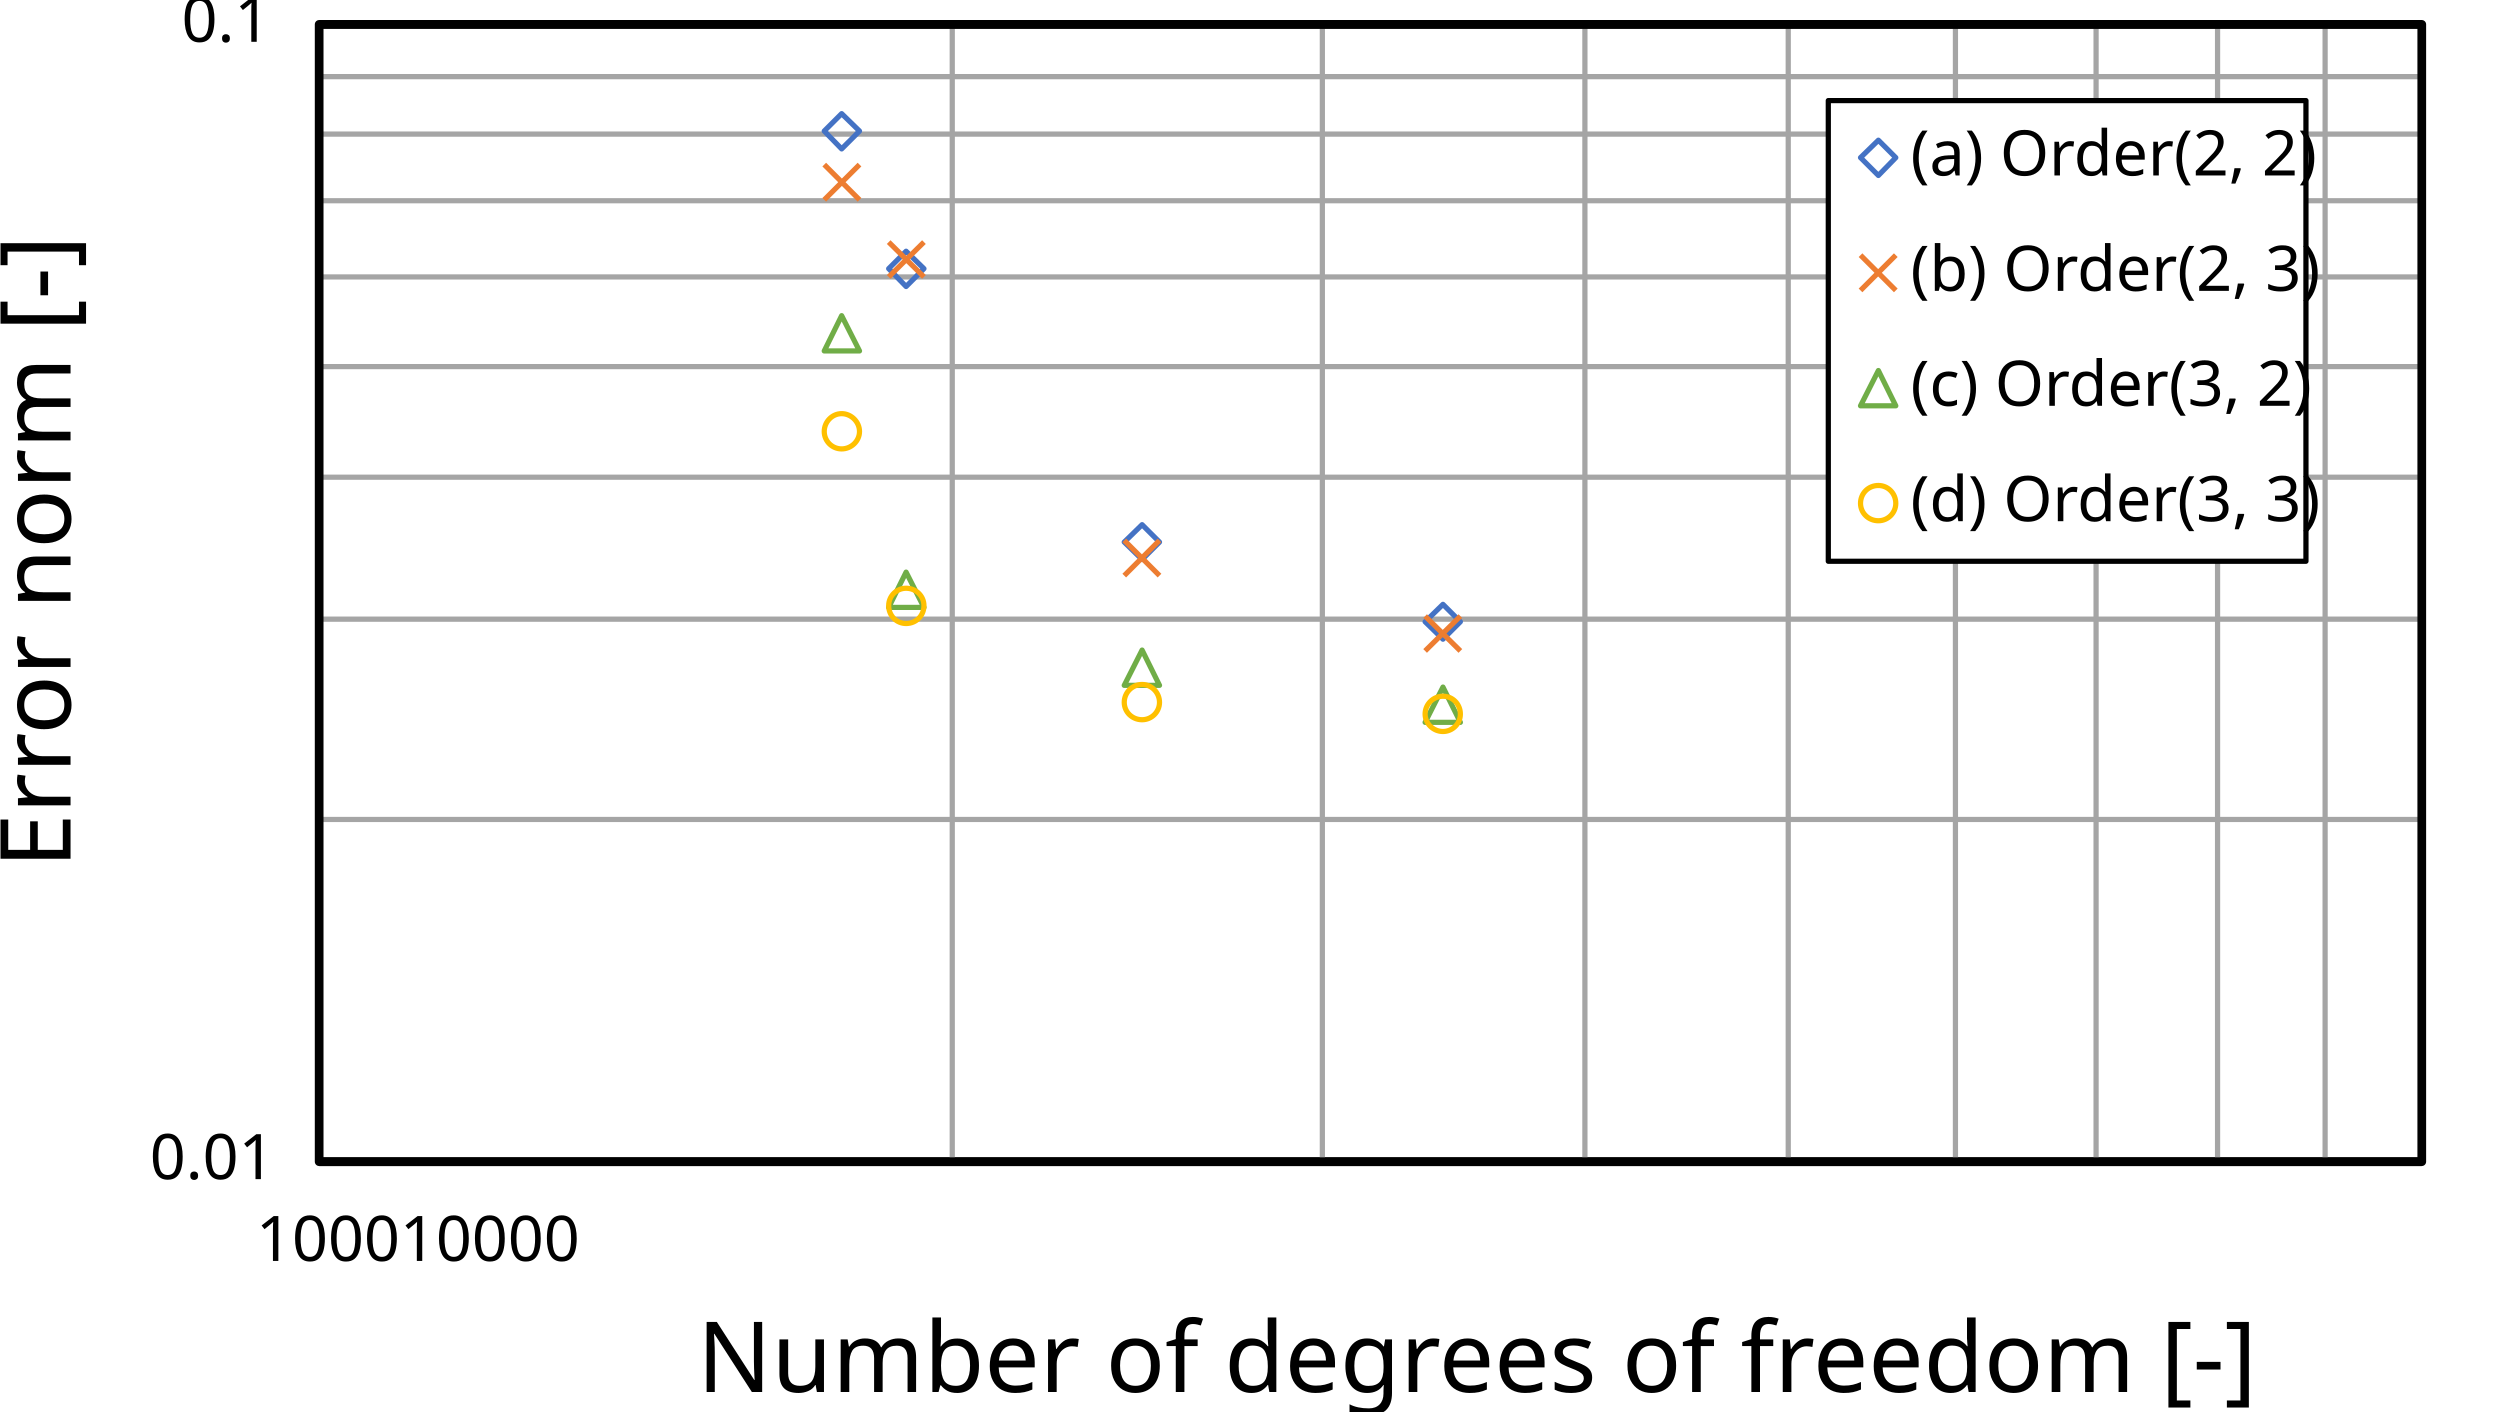
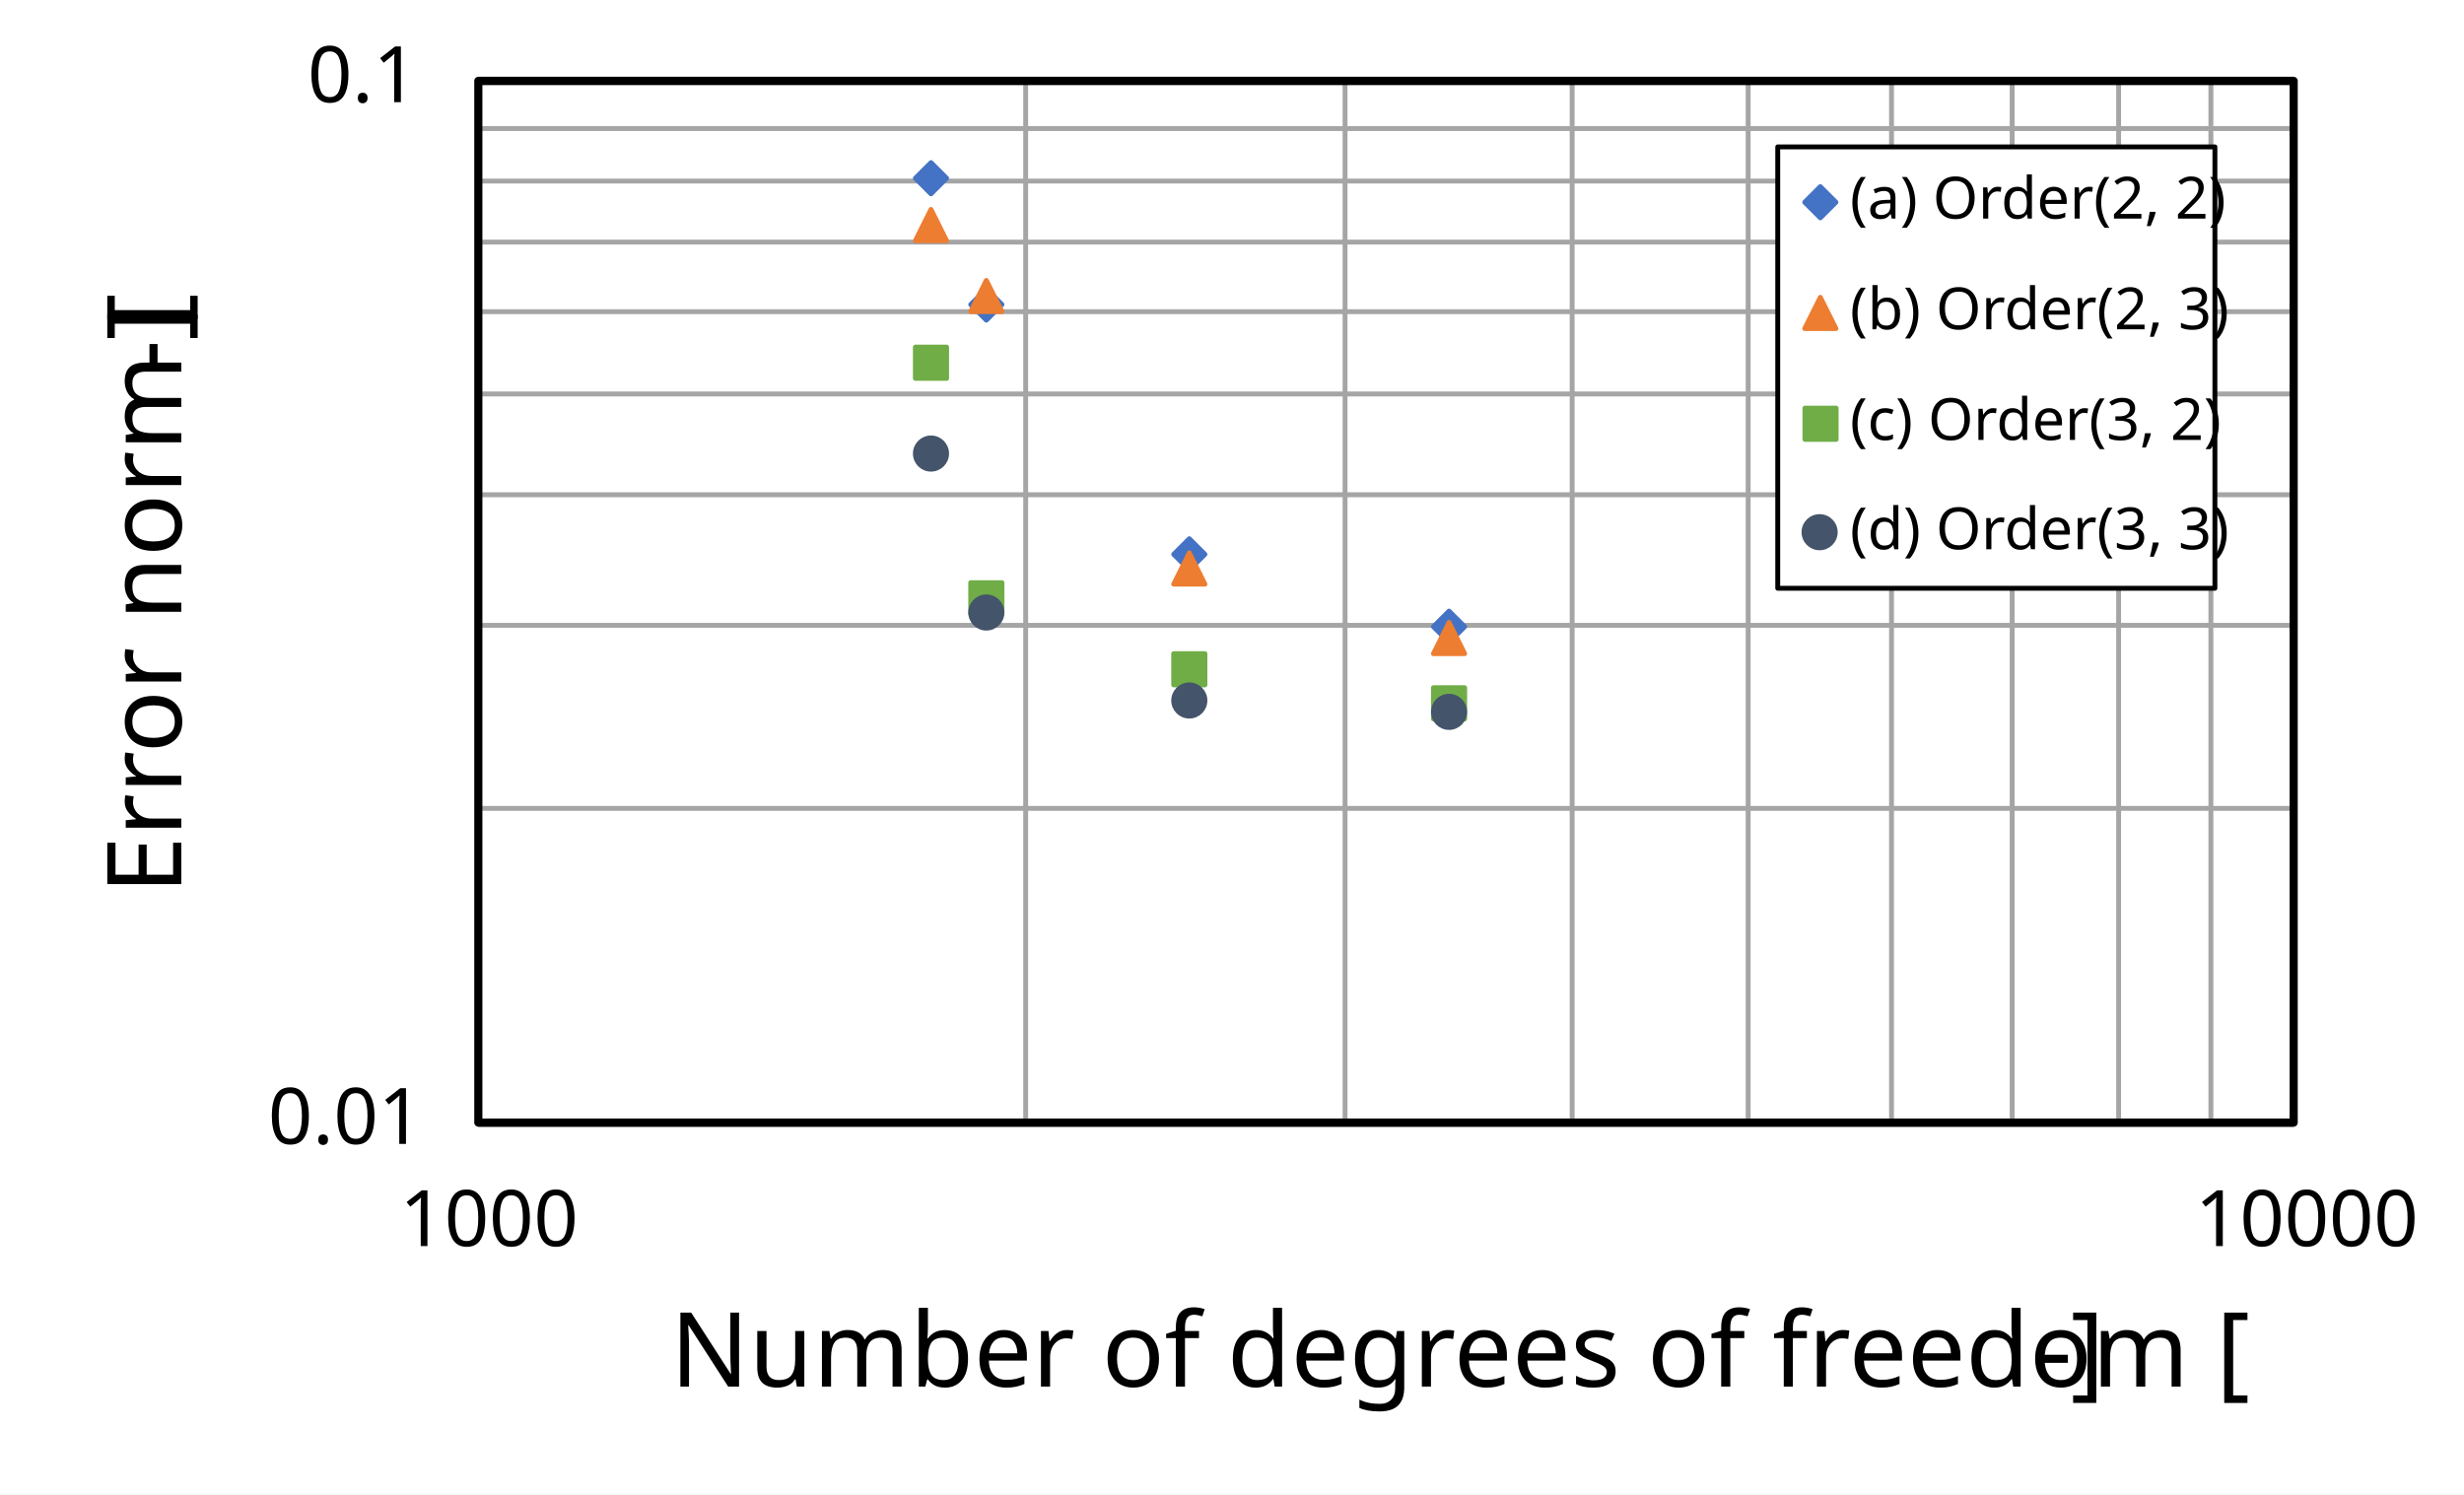
- <svg xmlns="http://www.w3.org/2000/svg" viewBox="0 0 918.667 518.667" height="518.667" width="918.667" xml:space="preserve" id="svg2" version="1.1">
-   <defs id="defs6">
-     <clipPath id="clipPath20" clipPathUnits="userSpaceOnUse">
-       <path id="path18" d="M 0,0 H 841.92 V 595.32 H 0 Z" />
-     </clipPath>
-     <clipPath id="clipPath34" clipPathUnits="userSpaceOnUse">
-       <path style="clip-rule:evenodd" id="path32" d="M 67.2,72 V 721.76 H 1055.36 V 72 Z" />
-     </clipPath>
-     <clipPath id="clipPath62" clipPathUnits="userSpaceOnUse">
-       <path style="clip-rule:evenodd" id="path60" d="M 67.2,72 V 721.76 H 1055.36 V 72 Z" />
-     </clipPath>
-     <clipPath id="clipPath180" clipPathUnits="userSpaceOnUse">
-       <path style="clip-rule:evenodd" id="path178" d="M 67.2,72 V 721.76 H 1055.36 V 72 Z" />
-     </clipPath>
-     <clipPath id="clipPath196" clipPathUnits="userSpaceOnUse">
-       <path style="clip-rule:evenodd" id="path194" d="M 67.2,72 V 721.76 H 1055.36 V 72 Z" />
-     </clipPath>
-     <clipPath id="clipPath212" clipPathUnits="userSpaceOnUse">
-       <path style="clip-rule:evenodd" id="path210" d="M 67.2,72 V 721.76 H 1055.36 V 72 Z" />
-     </clipPath>
-     <clipPath id="clipPath228" clipPathUnits="userSpaceOnUse">
-       <path style="clip-rule:evenodd" id="path226" d="M -737.44,-242.72 V 407.04 H 250.72 V -242.72 Z" />
+ <svg xmlns="http://www.w3.org/2000/svg" width="1736" height="1053" overflow="hidden">
+   <defs>
+     <clipPath id="clip0">
+       <rect x="3556" y="2877" width="1736" height="1053" />
+     </clipPath>
+     <clipPath id="clip1">
+       <rect x="3556" y="2877" width="1736" height="1053" />
+     </clipPath>
+     <clipPath id="clip2">
+       <rect x="3556" y="2877" width="1736" height="1053" />
+     </clipPath>
+     <clipPath id="clip3">
+       <rect x="3556" y="2877" width="1736" height="1053" />
+     </clipPath>
+     <clipPath id="clip4">
+       <rect x="3556" y="2877" width="1736" height="1053" />
+     </clipPath>
+     <clipPath id="clip5">
+       <rect x="3556" y="2877" width="1736" height="1053" />
+     </clipPath>
+     <clipPath id="clip6">
+       <rect x="3556" y="2877" width="1736" height="1053" />
+     </clipPath>
+     <clipPath id="clip7">
+       <rect x="3556" y="2877" width="1736" height="1053" />
+     </clipPath>
+     <clipPath id="clip8">
+       <rect x="3556" y="2877" width="1736" height="1053" />
+     </clipPath>
+     <clipPath id="clip9">
+       <rect x="3556" y="2877" width="1736" height="1053" />
+     </clipPath>
+     <clipPath id="clip10">
+       <rect x="3556" y="2877" width="1736" height="1053" />
+     </clipPath>
+     <clipPath id="clip11">
+       <rect x="3556" y="2877" width="1736" height="1053" />
+     </clipPath>
+     <clipPath id="clip12">
+       <rect x="3556" y="2877" width="1736" height="1053" />
+     </clipPath>
+     <clipPath id="clip13">
+       <rect x="3556" y="2877" width="1736" height="1053" />
+     </clipPath>
+     <clipPath id="clip14">
+       <rect x="3556" y="2877" width="1736" height="1053" />
+     </clipPath>
+     <clipPath id="clip15">
+       <rect x="3556" y="2877" width="1736" height="1053" />
+     </clipPath>
+     <clipPath id="clip16">
+       <rect x="3556" y="2877" width="1736" height="1053" />
+     </clipPath>
+     <clipPath id="clip17">
+       <rect x="3556" y="2877" width="1736" height="1053" />
+     </clipPath>
+     <clipPath id="clip18">
+       <rect x="3556" y="2877" width="1736" height="1053" />
+     </clipPath>
+     <clipPath id="clip19">
+       <rect x="3556" y="2877" width="1736" height="1053" />
+     </clipPath>
+     <clipPath id="clip20">
+       <rect x="3556" y="2877" width="1736" height="1053" />
+     </clipPath>
+     <clipPath id="clip21">
+       <rect x="3556" y="2877" width="1736" height="1053" />
+     </clipPath>
+     <clipPath id="clip22">
+       <rect x="3556" y="2877" width="1736" height="1053" />
+     </clipPath>
+     <clipPath id="clip23">
+       <rect x="3556" y="2877" width="1736" height="1053" />
+     </clipPath>
+     <clipPath id="clip24">
+       <rect x="3556" y="2877" width="1736" height="1053" />
+     </clipPath>
+     <clipPath id="clip25">
+       <rect x="3556" y="2877" width="1736" height="1053" />
+     </clipPath>
+     <clipPath id="clip26">
+       <rect x="3556" y="2877" width="1736" height="1053" />
+     </clipPath>
+     <clipPath id="clip27">
+       <rect x="3556" y="2877" width="1736" height="1053" />
+     </clipPath>
+     <clipPath id="clip28">
+       <rect x="3556" y="2877" width="1736" height="1053" />
+     </clipPath>
+     <clipPath id="clip29">
+       <rect x="3556" y="2877" width="1736" height="1053" />
+     </clipPath>
+     <clipPath id="clip30">
+       <rect x="3556" y="2877" width="1736" height="1053" />
    </clipPath>
  </defs>
-   <g transform="matrix(1.333333,0,0,-1.333333,0,518.6667)" id="g10">
-     <g transform="translate(-81,-109)" id="g12">
-       <g id="g14">
-         <g clip-path="url(#clipPath20)" id="g16">
-           <g transform="matrix(0.75,0,0,-0.75,0,595.32)" id="g22">
-             <g id="g24">
-               <path id="path26" style="fill:#ffffff;fill-opacity:1;fill-rule:nonzero;stroke:none" d="M 67.52,110.56 H 1055.36 V 683.2 H 67.52 Z" />
-             </g>
-             <g id="g28">
-               <g clip-path="url(#clipPath34)" id="g30">
-                 <g transform="translate(225.28,556.64)" id="g36">
-                   <path id="path38" style="fill:none;stroke:#a5a5a5;stroke-width:1.92;stroke-linecap:butt;stroke-linejoin:round;stroke-miterlimit:10;stroke-dasharray:none;stroke-opacity:1" d="M 0,0 H 772.64 M 0,-125.76 H 772.64 M 0,-199.36 H 772.64 M 0,-251.52 H 772.64 M 0,-292.16 H 772.64 M 0,-325.12 H 772.64 M 0,-353.12 H 772.64 M 0,-377.6 H 772.64 M 0,-398.72 h 772.64" />
-                 </g>
-                 <g id="g40">
-                   <path id="path42" style="fill:none;stroke:#000000;stroke-width:3.2;stroke-linecap:butt;stroke-linejoin:round;stroke-miterlimit:10;stroke-dasharray:none;stroke-opacity:1" d="M 225.28,556.64 H 997.92" />
-                 </g>
-                 <g transform="translate(457.92,138.72)" id="g44">
-                   <path id="path46" style="fill:none;stroke:#a5a5a5;stroke-width:1.92;stroke-linecap:butt;stroke-linejoin:round;stroke-miterlimit:10;stroke-dasharray:none;stroke-opacity:1" d="M 0,0 V 417.92 M 136,0 V 417.92 M 232.48,0 V 417.92 M 307.2,0 V 417.92 M 368.64,0 V 417.92 M 420.32,0 V 417.92 M 464.96,0 V 417.92 M 504.48,0 v 417.92" />
-                 </g>
-                 <g id="g48">
-                   <path id="path50" style="fill:none;stroke:#d9d9d9;stroke-width:1.92;stroke-linecap:butt;stroke-linejoin:round;stroke-miterlimit:10;stroke-dasharray:none;stroke-opacity:1" d="M 997.92,138.72 V 556.64" />
-                 </g>
-               </g>
-             </g>
-             <g id="g52">
-               <path id="path54" style="fill:none;stroke:#000000;stroke-width:3.2;stroke-linecap:butt;stroke-linejoin:round;stroke-miterlimit:10;stroke-dasharray:none;stroke-opacity:1" d="M 225.28,138.72 H 997.92 V 556.64 H 225.28 Z" />
-             </g>
-             <g id="g56">
-               <g clip-path="url(#clipPath62)" id="g58">
-                 <g id="g64">
-                   <path id="path66" style="fill:none;stroke:#000000;stroke-width:1.92;stroke-linecap:butt;stroke-linejoin:round;stroke-miterlimit:10;stroke-dasharray:none;stroke-opacity:1" d="M 225.28,556.64 V 138.72" />
-                 </g>
-                 <g id="g68">
-                   <path id="path70" style="fill:none;stroke:#000000;stroke-width:3.2;stroke-linecap:butt;stroke-linejoin:round;stroke-miterlimit:10;stroke-dasharray:none;stroke-opacity:1" d="M 225.28,138.72 H 997.92" />
-                 </g>
-                 <g id="g72">
-                   <path id="path74" style="fill:none;stroke:#4472c4;stroke-width:1.92;stroke-linecap:butt;stroke-linejoin:round;stroke-miterlimit:10;stroke-dasharray:none;stroke-opacity:1" d="m 417.28,171.52 6.56,6.4 -6.56,6.56 -6.4,-6.56 z" />
-                 </g>
-                 <g id="g76">
-                   <path id="path78" style="fill:none;stroke:#4472c4;stroke-width:1.92;stroke-linecap:butt;stroke-linejoin:round;stroke-miterlimit:10;stroke-dasharray:none;stroke-opacity:1" d="m 440.96,222.08 6.56,6.4 -6.56,6.56 L 434.56,228.48 Z" />
-                 </g>
-                 <g id="g80">
-                   <path id="path82" style="fill:none;stroke:#4472c4;stroke-width:1.92;stroke-linecap:butt;stroke-linejoin:round;stroke-miterlimit:10;stroke-dasharray:none;stroke-opacity:1" d="m 527.68,322.56 6.4,6.4 -6.4,6.4 -6.56,-6.4 z" />
-                 </g>
-                 <g id="g84">
-                   <path id="path86" style="fill:none;stroke:#4472c4;stroke-width:1.92;stroke-linecap:butt;stroke-linejoin:round;stroke-miterlimit:10;stroke-dasharray:none;stroke-opacity:1" d="m 638.24,351.84 6.4,6.4 -6.4,6.4 -6.56,-6.4 z" />
-                 </g>
-                 <g id="g88">
-                   <path id="path90" style="fill:none;stroke:#ed7d31;stroke-width:1.92;stroke-linecap:butt;stroke-linejoin:round;stroke-miterlimit:10;stroke-dasharray:none;stroke-opacity:1" d="m 423.84,203.2 -12.96,-12.96 m 0,12.96 12.96,-12.96" />
-                 </g>
-                 <g id="g92">
-                   <path id="path94" style="fill:none;stroke:#ed7d31;stroke-width:1.92;stroke-linecap:butt;stroke-linejoin:round;stroke-miterlimit:10;stroke-dasharray:none;stroke-opacity:1" d="M 447.52,231.52 434.56,218.72 m 0,12.8 12.96,-12.8" />
-                 </g>
-                 <g id="g96">
-                   <path id="path98" style="fill:none;stroke:#ed7d31;stroke-width:1.92;stroke-linecap:butt;stroke-linejoin:round;stroke-miterlimit:10;stroke-dasharray:none;stroke-opacity:1" d="M 534.08,341.28 521.12,328.32 m 0,12.96 12.96,-12.96" />
-                 </g>
-                 <g id="g100">
-                   <path id="path102" style="fill:none;stroke:#ed7d31;stroke-width:1.92;stroke-linecap:butt;stroke-linejoin:round;stroke-miterlimit:10;stroke-dasharray:none;stroke-opacity:1" d="M 644.64,368.96 631.68,356.16 m 0,12.8 12.96,-12.8" />
-                 </g>
-                 <g id="g104">
-                   <path id="path106" style="fill:none;stroke:#70ad47;stroke-width:1.92;stroke-linecap:butt;stroke-linejoin:round;stroke-miterlimit:10;stroke-dasharray:none;stroke-opacity:1" d="M 417.28,245.76 423.84,258.72 H 410.88 Z" />
-                 </g>
-                 <g id="g108">
-                   <path id="path110" style="fill:none;stroke:#70ad47;stroke-width:1.92;stroke-linecap:butt;stroke-linejoin:round;stroke-miterlimit:10;stroke-dasharray:none;stroke-opacity:1" d="m 440.96,340 6.56,12.96 H 434.56 Z" />
-                 </g>
-                 <g id="g112">
-                   <path id="path114" style="fill:none;stroke:#70ad47;stroke-width:1.92;stroke-linecap:butt;stroke-linejoin:round;stroke-miterlimit:10;stroke-dasharray:none;stroke-opacity:1" d="m 527.68,368.64 6.4,12.96 H 521.12 Z" />
-                 </g>
-                 <g id="g116">
-                   <path id="path118" style="fill:none;stroke:#70ad47;stroke-width:1.92;stroke-linecap:butt;stroke-linejoin:round;stroke-miterlimit:10;stroke-dasharray:none;stroke-opacity:1" d="m 638.24,382.24 6.4,12.96 h -12.96 z" />
-                 </g>
-                 <g transform="translate(423.84,288.32)" id="g120">
-                   <path id="path122" style="fill:none;stroke:#ffc000;stroke-width:1.92;stroke-linecap:butt;stroke-linejoin:round;stroke-miterlimit:10;stroke-dasharray:none;stroke-opacity:1" d="m 0,0 c 0,3.52 -3.04,6.4 -6.56,6.4 -3.52,0 -6.4,-2.88 -6.4,-6.4 0,-3.52 2.88,-6.56 6.4,-6.56 C -3.04,-6.56 0,-3.52 0,0" />
-                 </g>
-                 <g transform="translate(447.52,352.32)" id="g124">
-                   <path id="path126" style="fill:none;stroke:#ffc000;stroke-width:1.92;stroke-linecap:butt;stroke-linejoin:round;stroke-miterlimit:10;stroke-dasharray:none;stroke-opacity:1" d="m 0,0 c 0,3.68 -2.88,6.56 -6.56,6.56 -3.52,0 -6.4,-2.88 -6.4,-6.56 0,-3.52 2.88,-6.4 6.4,-6.4 C -2.88,-6.4 0,-3.52 0,0" />
-                 </g>
-                 <g transform="translate(534.08,387.84)" id="g128">
-                   <path id="path130" style="fill:none;stroke:#ffc000;stroke-width:1.92;stroke-linecap:butt;stroke-linejoin:round;stroke-miterlimit:10;stroke-dasharray:none;stroke-opacity:1" d="m 0,0 c 0,3.52 -2.88,6.4 -6.4,6.4 -3.68,0 -6.56,-2.88 -6.56,-6.4 0,-3.52 2.88,-6.56 6.56,-6.56 3.52,0 6.4,3.04 6.4,6.56" />
-                 </g>
-                 <g transform="translate(644.64,392.16)" id="g132">
-                   <path id="path134" style="fill:none;stroke:#ffc000;stroke-width:1.92;stroke-linecap:butt;stroke-linejoin:round;stroke-miterlimit:10;stroke-dasharray:none;stroke-opacity:1" d="m 0,0 c 0,3.52 -2.88,6.4 -6.4,6.4 -3.52,0 -6.56,-2.88 -6.56,-6.4 0,-3.68 3.04,-6.56 6.56,-6.56 3.52,0 6.4,2.88 6.4,6.56" />
-                 </g>
-               </g>
-             </g>
-             <g transform="scale(0.070524)" id="g136">
-               <text id="text140" style="font-variant:normal;font-weight:normal;font-size:327.68px;font-family:F1;-inkscape-font-specification:F1;writing-mode:lr-tb;fill:#000000;fill-opacity:1;fill-rule:nonzero;stroke:none" transform="translate(2311.84,7983.68)">
-                 <tspan id="tspan138" y="0" x="0 167.117 249.037 416.154">0.01</tspan>
-               </text>
-             </g>
-             <g transform="scale(0.070524)" id="g142">
-               <text id="text146" style="font-variant:normal;font-weight:normal;font-size:327.68px;font-family:F1;-inkscape-font-specification:F1;writing-mode:lr-tb;fill:#000000;fill-opacity:1;fill-rule:nonzero;stroke:none" transform="translate(2477.44,2057.76)">
-                 <tspan id="tspan144" y="0" x="0 167.117 249.037">0.1</tspan>
-               </text>
-             </g>
-             <g transform="scale(0.070524)" id="g148">
-               <text id="text152" style="font-variant:normal;font-weight:normal;font-size:327.68px;font-family:F1;-inkscape-font-specification:F1;writing-mode:lr-tb;fill:#000000;fill-opacity:1;fill-rule:nonzero;stroke:none" transform="translate(2865.44,8410.08)">
-                 <tspan id="tspan150" y="0" x="0 167.117 330.957 498.074 10869.146 11036.262 11203.379 11367.219 11534.336">100010000</tspan>
-               </text>
-             </g>
-             <g transform="matrix(0,-0.110018,0.110018,0,0,0)" id="g154">
-               <text id="text158" style="font-variant:normal;font-weight:normal;font-size:327.68px;font-family:F1;-inkscape-font-specification:F1;writing-mode:lr-tb;fill:#000000;fill-opacity:1;fill-rule:nonzero;stroke:none" transform="translate(-4079.36,1217.28)">
-                 <tspan id="tspan156" y="0" x="0 160.563 275.251 383.386 557.056 671.744 740.557 914.227 1087.898 1202.586 1461.453 1533.542 1635.123 1736.704">Error norm [-]</tspan>
-               </text>
-             </g>
-             <g transform="scale(0.110018)" id="g160">
-               <text id="text164" style="font-variant:normal;font-weight:normal;font-size:327.68px;font-family:F1;-inkscape-font-specification:F1;writing-mode:lr-tb;fill:#000000;fill-opacity:1;fill-rule:nonzero;stroke:none" transform="translate(3310.08,5828.8)">
-                 <tspan id="tspan162" y="0" x="0 212.992 383.386 645.53 815.923 976.486 1091.174 1163.264 1336.934 1438.515 1513.882 1680.998 1844.838 1998.848 2110.259 2270.822 2431.385 2562.457 2634.547 2808.218 2909.798 2981.888 3083.469 3191.603 3355.443 3519.283 3686.4 3863.347 4122.214 4194.304 4295.885 4397.465">Number of degrees of freedom [-]</tspan>
-               </text>
-             </g>
-             <g id="g166">
-               <path id="path168" style="fill:#ffffff;fill-opacity:1;fill-rule:nonzero;stroke:none" d="M 779.84,166.72 H 955.36 V 336 H 779.84 Z" />
-             </g>
-             <g id="g170">
-               <path id="path172" style="fill:none;stroke:#000000;stroke-width:1.92;stroke-linecap:butt;stroke-linejoin:round;stroke-miterlimit:10;stroke-dasharray:none;stroke-opacity:1" d="M 779.84,166.72 H 955.36 V 336 H 779.84 Z" />
-             </g>
-             <g id="g174">
-               <g clip-path="url(#clipPath180)" id="g176">
-                 <path id="path182" style="fill:none;stroke:#4472c4;stroke-width:1.92;stroke-linecap:butt;stroke-linejoin:round;stroke-miterlimit:10;stroke-dasharray:none;stroke-opacity:1" d="m 798.24,181.28 6.4,6.4 -6.4,6.56 -6.56,-6.56 z" />
-               </g>
-             </g>
-             <g transform="scale(0.070524)" id="g184">
-               <text id="text188" style="font-variant:normal;font-weight:normal;font-size:327.68px;font-family:F1;-inkscape-font-specification:F1;writing-mode:lr-tb;fill:#000000;fill-opacity:1;fill-rule:nonzero;stroke:none" transform="translate(11486.6,2754.24)">
-                 <tspan id="tspan186" y="0" x="0 98.304 255.59 353.894 425.984 645.53 760.218 933.888 1094.451 1209.139 1307.443 1477.837 1559.757 1631.846 1798.963">(a) Order(2, 2)</tspan>
-               </text>
-             </g>
-             <g id="g190">
-               <g clip-path="url(#clipPath196)" id="g192">
-                 <path id="path198" style="fill:none;stroke:#ed7d31;stroke-width:1.92;stroke-linecap:butt;stroke-linejoin:round;stroke-miterlimit:10;stroke-dasharray:none;stroke-opacity:1" d="m 804.64,236.48 -12.96,-12.96 m 0,12.96 12.96,-12.96" />
-               </g>
-             </g>
-             <g transform="scale(0.070524)" id="g200">
-               <text id="text204" style="font-variant:normal;font-weight:normal;font-size:327.68px;font-family:F1;-inkscape-font-specification:F1;writing-mode:lr-tb;fill:#000000;fill-opacity:1;fill-rule:nonzero;stroke:none" transform="translate(11486.6,3355.36)">
-                 <tspan id="tspan202" y="0" x="0 98.304 268.698 370.278 445.645 661.914 776.602 946.995 1110.835 1228.8 1323.827 1487.667 1572.864 1648.23 1812.07">(b) Order(2, 3)</tspan>
-               </text>
-             </g>
-             <g id="g206">
-               <g clip-path="url(#clipPath212)" id="g208">
-                 <path id="path214" style="fill:none;stroke:#70ad47;stroke-width:1.92;stroke-linecap:butt;stroke-linejoin:round;stroke-miterlimit:10;stroke-dasharray:none;stroke-opacity:1" d="M 798.24,265.92 804.64,278.88 H 791.68 Z" />
-               </g>
-             </g>
-             <g transform="scale(0.070524)" id="g216">
-               <text id="text220" style="font-variant:normal;font-weight:normal;font-size:327.68px;font-family:F1;-inkscape-font-specification:F1;writing-mode:lr-tb;fill:#000000;fill-opacity:1;fill-rule:nonzero;stroke:none" transform="translate(11486.6,3954.4)">
-                 <tspan id="tspan218" y="0" x="0 98.304 235.93 334.234 409.6 629.146 740.557 910.95 1078.067 1189.478 1294.336 1458.176 1536.819 1612.186 1776.025">(c) Order(3, 2)</tspan>
-               </text>
-             </g>
-             <g transform="translate(804.64,314.72)" id="g222">
-               <g clip-path="url(#clipPath228)" id="g224">
-                 <path id="path230" style="fill:none;stroke:#ffc000;stroke-width:1.92;stroke-linecap:butt;stroke-linejoin:round;stroke-miterlimit:10;stroke-dasharray:none;stroke-opacity:1" d="m 0,0 c 0,3.52 -2.88,6.4 -6.4,6.4 -3.68,0 -6.56,-2.88 -6.56,-6.4 0,-3.68 2.88,-6.56 6.56,-6.56 3.52,0 6.4,2.88 6.4,6.56" />
-               </g>
-             </g>
-             <g transform="scale(0.070524)" id="g232">
-               <text id="text236" style="font-variant:normal;font-weight:normal;font-size:327.68px;font-family:F1;-inkscape-font-specification:F1;writing-mode:lr-tb;fill:#000000;fill-opacity:1;fill-rule:nonzero;stroke:none" transform="translate(11486.6,4555.52)">
-                 <tspan id="tspan234" y="0" x="0 98.304 268.698 370.278 445.645 661.914 776.602 946.995 1110.835 1228.8 1323.827 1487.667 1572.864 1648.23 1812.07">(d) Order(3, 3)</tspan>
-               </text>
-             </g>
-           </g>
-         </g>
-       </g>
+   <g clip-path="url(#clip0)" transform="translate(-3556 -2877)">
+     <rect x="3556" y="2877" width="1736" height="1053" fill="#FFFFFF" />
+     <g clip-path="url(#clip1)">
+       <path d="M3893.5 3667.5 5172.5 3667.5M3893.5 3446.61 5172.5 3446.61M3893.5 3317.61 5172.5 3317.61M3893.5 3225.61 5172.5 3225.61M3893.5 3154.6 5172.5 3154.6M3893.5 3096.6 5172.5 3096.6M3893.5 3047.6 5172.5 3047.6M3893.5 3004.6 5172.5 3004.6M3893.5 2967.6 5172.5 2967.6" stroke="#A5A5A5" stroke-width="3.438" stroke-linejoin="round" stroke-miterlimit="10" fill="none" />
+     </g>
+     <g clip-path="url(#clip2)">
+       <path d="M3893 3668 5172 3668" stroke="#000000" stroke-width="5.729" stroke-linejoin="round" stroke-miterlimit="10" fill="none" />
+     </g>
+     <g clip-path="url(#clip3)">
+       <path d="M4278.64 2933.5 4278.64 3667.5M4503.65 2933.5 4503.65 3667.5M4663.65 2933.5 4663.65 3667.5M4787.66 2933.5 4787.66 3667.5M4888.66 2933.5 4888.66 3667.5M4973.66 2933.5 4973.66 3667.5M5048.67 2933.5 5048.67 3667.5M5113.67 2933.5 5113.67 3667.5" stroke="#A5A5A5" stroke-width="3.438" stroke-linejoin="round" stroke-miterlimit="10" fill="none" />
+     </g>
+     <g clip-path="url(#clip4)">
+       <path d="M5172.5 2933.5 5172.5 3667.5" stroke="#D9D9D9" stroke-width="3.438" stroke-linejoin="round" stroke-miterlimit="10" fill="none" />
+     </g>
+     <g clip-path="url(#clip5)">
+       <rect x="3893" y="2934" width="1279" height="734" stroke="#000000" stroke-width="5.729" stroke-linejoin="round" stroke-miterlimit="10" fill="none" />
+     </g>
+     <g clip-path="url(#clip6)">
+       <path d="M0 0 0 734" stroke="#000000" stroke-width="3.438" stroke-linejoin="round" stroke-miterlimit="10" fill="none" fill-rule="evenodd" transform="matrix(1 0 0 -1 3893.5 3667.5)" />
+     </g>
+     <g clip-path="url(#clip7)">
+       <path d="M3893 2934 5172 2934" stroke="#000000" stroke-width="5.729" stroke-linejoin="round" stroke-miterlimit="10" fill="none" fill-rule="evenodd" />
+     </g>
+     <g clip-path="url(#clip8)">
+       <path d="M4211.92 2991.58 4222.92 3002.58 4211.92 3013.58 4200.92 3002.58Z" stroke="#4472C4" stroke-width="3.438" stroke-linejoin="round" stroke-miterlimit="10" fill="#4472C4" />
+       <path d="M4250.92 3080.58 4261.92 3091.58 4250.92 3102.58 4239.92 3091.58Z" stroke="#4472C4" stroke-width="3.438" stroke-linejoin="round" stroke-miterlimit="10" fill="#4472C4" />
+       <path d="M4393.92 3256.58 4404.92 3267.58 4393.92 3278.58 4382.92 3267.58Z" stroke="#4472C4" stroke-width="3.438" stroke-linejoin="round" stroke-miterlimit="10" fill="#4472C4" />
+       <path d="M4576.92 3307.58 4587.92 3318.58 4576.92 3329.58 4565.92 3318.58Z" stroke="#4472C4" stroke-width="3.438" stroke-linejoin="round" stroke-miterlimit="10" fill="#4472C4" />
+     </g>
+     <g clip-path="url(#clip9)">
+       <path d="M4211.92 3024.58 4222.92 3046.58 4200.92 3046.58Z" stroke="#ED7D31" stroke-width="3.438" stroke-linejoin="round" stroke-miterlimit="10" fill="#ED7D31" />
+       <path d="M4250.92 3074.58 4261.92 3096.58 4239.92 3096.58Z" stroke="#ED7D31" stroke-width="3.438" stroke-linejoin="round" stroke-miterlimit="10" fill="#ED7D31" />
+       <path d="M4393.92 3266.58 4404.92 3288.58 4382.92 3288.58Z" stroke="#ED7D31" stroke-width="3.438" stroke-linejoin="round" stroke-miterlimit="10" fill="#ED7D31" />
+       <path d="M4576.92 3315.58 4587.92 3337.58 4565.92 3337.58Z" stroke="#ED7D31" stroke-width="3.438" stroke-linejoin="round" stroke-miterlimit="10" fill="#ED7D31" />
+     </g>
+     <g clip-path="url(#clip10)">
+       <path d="M4200.92 3121.58 4222.92 3121.58 4222.92 3143.58 4200.92 3143.58Z" stroke="#70AD47" stroke-width="3.438" stroke-linejoin="round" stroke-miterlimit="10" fill="#70AD47" />
+       <path d="M4239.92 3287.58 4261.92 3287.58 4261.92 3309.58 4239.92 3309.58Z" stroke="#70AD47" stroke-width="3.438" stroke-linejoin="round" stroke-miterlimit="10" fill="#70AD47" />
+       <path d="M4382.92 3337.58 4404.92 3337.58 4404.92 3359.58 4382.92 3359.58Z" stroke="#70AD47" stroke-width="3.438" stroke-linejoin="round" stroke-miterlimit="10" fill="#70AD47" />
+       <path d="M4565.92 3361.58 4587.92 3361.58 4587.92 3383.58 4565.92 3383.58Z" stroke="#70AD47" stroke-width="3.438" stroke-linejoin="round" stroke-miterlimit="10" fill="#70AD47" />
+     </g>
+     <g clip-path="url(#clip11)">
+       <path d="M4222.92 3196.58C4222.92 3202.66 4218 3207.58 4211.92 3207.58 4205.85 3207.58 4200.92 3202.66 4200.92 3196.58 4200.92 3190.51 4205.85 3185.58 4211.92 3185.58 4218 3185.58 4222.92 3190.51 4222.92 3196.58Z" stroke="#44546A" stroke-width="3.438" stroke-linejoin="round" stroke-miterlimit="10" fill="#44546A" />
+       <path d="M4261.92 3308.58C4261.92 3314.66 4257 3319.58 4250.92 3319.58 4244.85 3319.58 4239.92 3314.66 4239.92 3308.58 4239.92 3302.51 4244.85 3297.58 4250.92 3297.58 4257 3297.58 4261.92 3302.51 4261.92 3308.58Z" stroke="#44546A" stroke-width="3.438" stroke-linejoin="round" stroke-miterlimit="10" fill="#44546A" />
+       <path d="M4404.92 3370.58C4404.92 3376.66 4400 3381.58 4393.92 3381.58 4387.85 3381.58 4382.92 3376.66 4382.92 3370.58 4382.92 3364.51 4387.85 3359.58 4393.92 3359.58 4400 3359.58 4404.92 3364.51 4404.92 3370.58Z" stroke="#44546A" stroke-width="3.438" stroke-linejoin="round" stroke-miterlimit="10" fill="#44546A" />
+       <path d="M4587.92 3378.58C4587.92 3384.66 4583 3389.58 4576.92 3389.58 4570.85 3389.58 4565.92 3384.66 4565.92 3378.58 4565.92 3372.51 4570.85 3367.58 4576.92 3367.58 4583 3367.58 4587.92 3372.51 4587.92 3378.58Z" stroke="#44546A" stroke-width="3.438" stroke-linejoin="round" stroke-miterlimit="10" fill="#44546A" />
+     </g>
+     <g clip-path="url(#clip12)">
+       <text font-family="Calibri,Calibri_MSFontService,sans-serif" font-weight="400" font-size="55" transform="matrix(1 0 0 1 3744.84 3683)">0.01</text>
+     </g>
+     <g clip-path="url(#clip13)">
+       <text font-family="Calibri,Calibri_MSFontService,sans-serif" font-weight="400" font-size="55" transform="matrix(1 0 0 1 3772.71 2949)">0.1</text>
+     </g>
+     <g clip-path="url(#clip14)">
+       <text font-family="Calibri,Calibri_MSFontService,sans-serif" font-weight="400" font-size="55" transform="matrix(1 0 0 1 3837.62 3755)">1000</text>
+     </g>
+     <g clip-path="url(#clip15)">
+       <text font-family="Calibri,Calibri_MSFontService,sans-serif" font-weight="400" font-size="55" transform="matrix(1 0 0 1 5102.53 3755)">10000</text>
+     </g>
+     <g clip-path="url(#clip16)">
+       <text font-family="Calibri,Calibri_MSFontService,sans-serif" font-weight="400" font-size="73" transform="matrix(6.12323e-17 -1 1 6.12323e-17 3683.72 3507)">Error norm [</text>
+     </g>
+     <g clip-path="url(#clip17)">
+       <text font-family="Calibri,Calibri_MSFontService,sans-serif" font-weight="400" font-size="73" transform="matrix(6.12323e-17 -1 1 6.12323e-17 3683.72 3140)">-</text>
+     </g>
+     <g clip-path="url(#clip18)">
+       <text font-family="Calibri,Calibri_MSFontService,sans-serif" font-weight="400" font-size="73" transform="matrix(6.12323e-17 -1 1 6.12323e-17 3683.72 3117)">]</text>
+     </g>
+     <g clip-path="url(#clip19)">
+       <text font-family="Calibri,Calibri_MSFontService,sans-serif" font-weight="400" font-size="73" transform="matrix(1 0 0 1 4028.29 3854)">Number of degrees of freedom [</text>
+     </g>
+     <g clip-path="url(#clip20)">
+       <text font-family="Calibri,Calibri_MSFontService,sans-serif" font-weight="400" font-size="73" transform="matrix(1 0 0 1 4992.32 3854)">-</text>
+     </g>
+     <g clip-path="url(#clip21)">
+       <text font-family="Calibri,Calibri_MSFontService,sans-serif" font-weight="400" font-size="73" transform="matrix(1 0 0 1 5014.78 3854)">]</text>
+     </g>
+     <g clip-path="url(#clip22)">
+       <rect x="4808.5" y="2980.5" width="308" height="311" stroke="#000000" stroke-width="3.438" stroke-linejoin="round" stroke-miterlimit="10" fill="#FFFFFF" />
+     </g>
+     <g clip-path="url(#clip23)">
+       <path d="M4838.5 3008.5 4849.5 3019.5 4838.5 3030.5 4827.5 3019.5Z" stroke="#4472C4" stroke-width="3.438" stroke-linejoin="round" stroke-miterlimit="10" fill="#4472C4" />
+     </g>
+     <g clip-path="url(#clip24)">
+       <text font-family="Calibri,Calibri_MSFontService,sans-serif" font-weight="400" font-size="41" transform="matrix(1 0 0 1 4859.44 3031)">(a) Order(2, 2)</text>
+     </g>
+     <g clip-path="url(#clip25)">
+       <path d="M4838.5 3086.5 4849.5 3108.5 4827.5 3108.5Z" stroke="#ED7D31" stroke-width="3.438" stroke-linejoin="round" stroke-miterlimit="10" fill="#ED7D31" />
+     </g>
+     <g clip-path="url(#clip26)">
+       <text font-family="Calibri,Calibri_MSFontService,sans-serif" font-weight="400" font-size="41" transform="matrix(1 0 0 1 4859.44 3109)">(b) Order(2, 3)</text>
+     </g>
+     <g clip-path="url(#clip27)">
+       <path d="M4827.66 3164.6 4849.66 3164.6 4849.66 3186.6 4827.66 3186.6Z" stroke="#70AD47" stroke-width="3.438" stroke-linejoin="round" stroke-miterlimit="10" fill="#70AD47" />
+     </g>
+     <g clip-path="url(#clip28)">
+       <text font-family="Calibri,Calibri_MSFontService,sans-serif" font-weight="400" font-size="41" transform="matrix(1 0 0 1 4859.44 3187)">(c) Order(3, 2)</text>
+     </g>
+     <g clip-path="url(#clip29)">
+       <path d="M4849 3252C4849 3258.07 4844.08 3263 4838 3263 4831.92 3263 4827 3258.07 4827 3252 4827 3245.92 4831.92 3241 4838 3241 4844.08 3241 4849 3245.92 4849 3252Z" stroke="#44546A" stroke-width="3.438" stroke-linejoin="round" stroke-miterlimit="10" fill="#44546A" />
+     </g>
+     <g clip-path="url(#clip30)">
+       <text font-family="Calibri,Calibri_MSFontService,sans-serif" font-weight="400" font-size="41" transform="matrix(1 0 0 1 4859.44 3264)">(d) Order(3, 3)</text>
    </g>
  </g>
</svg>
